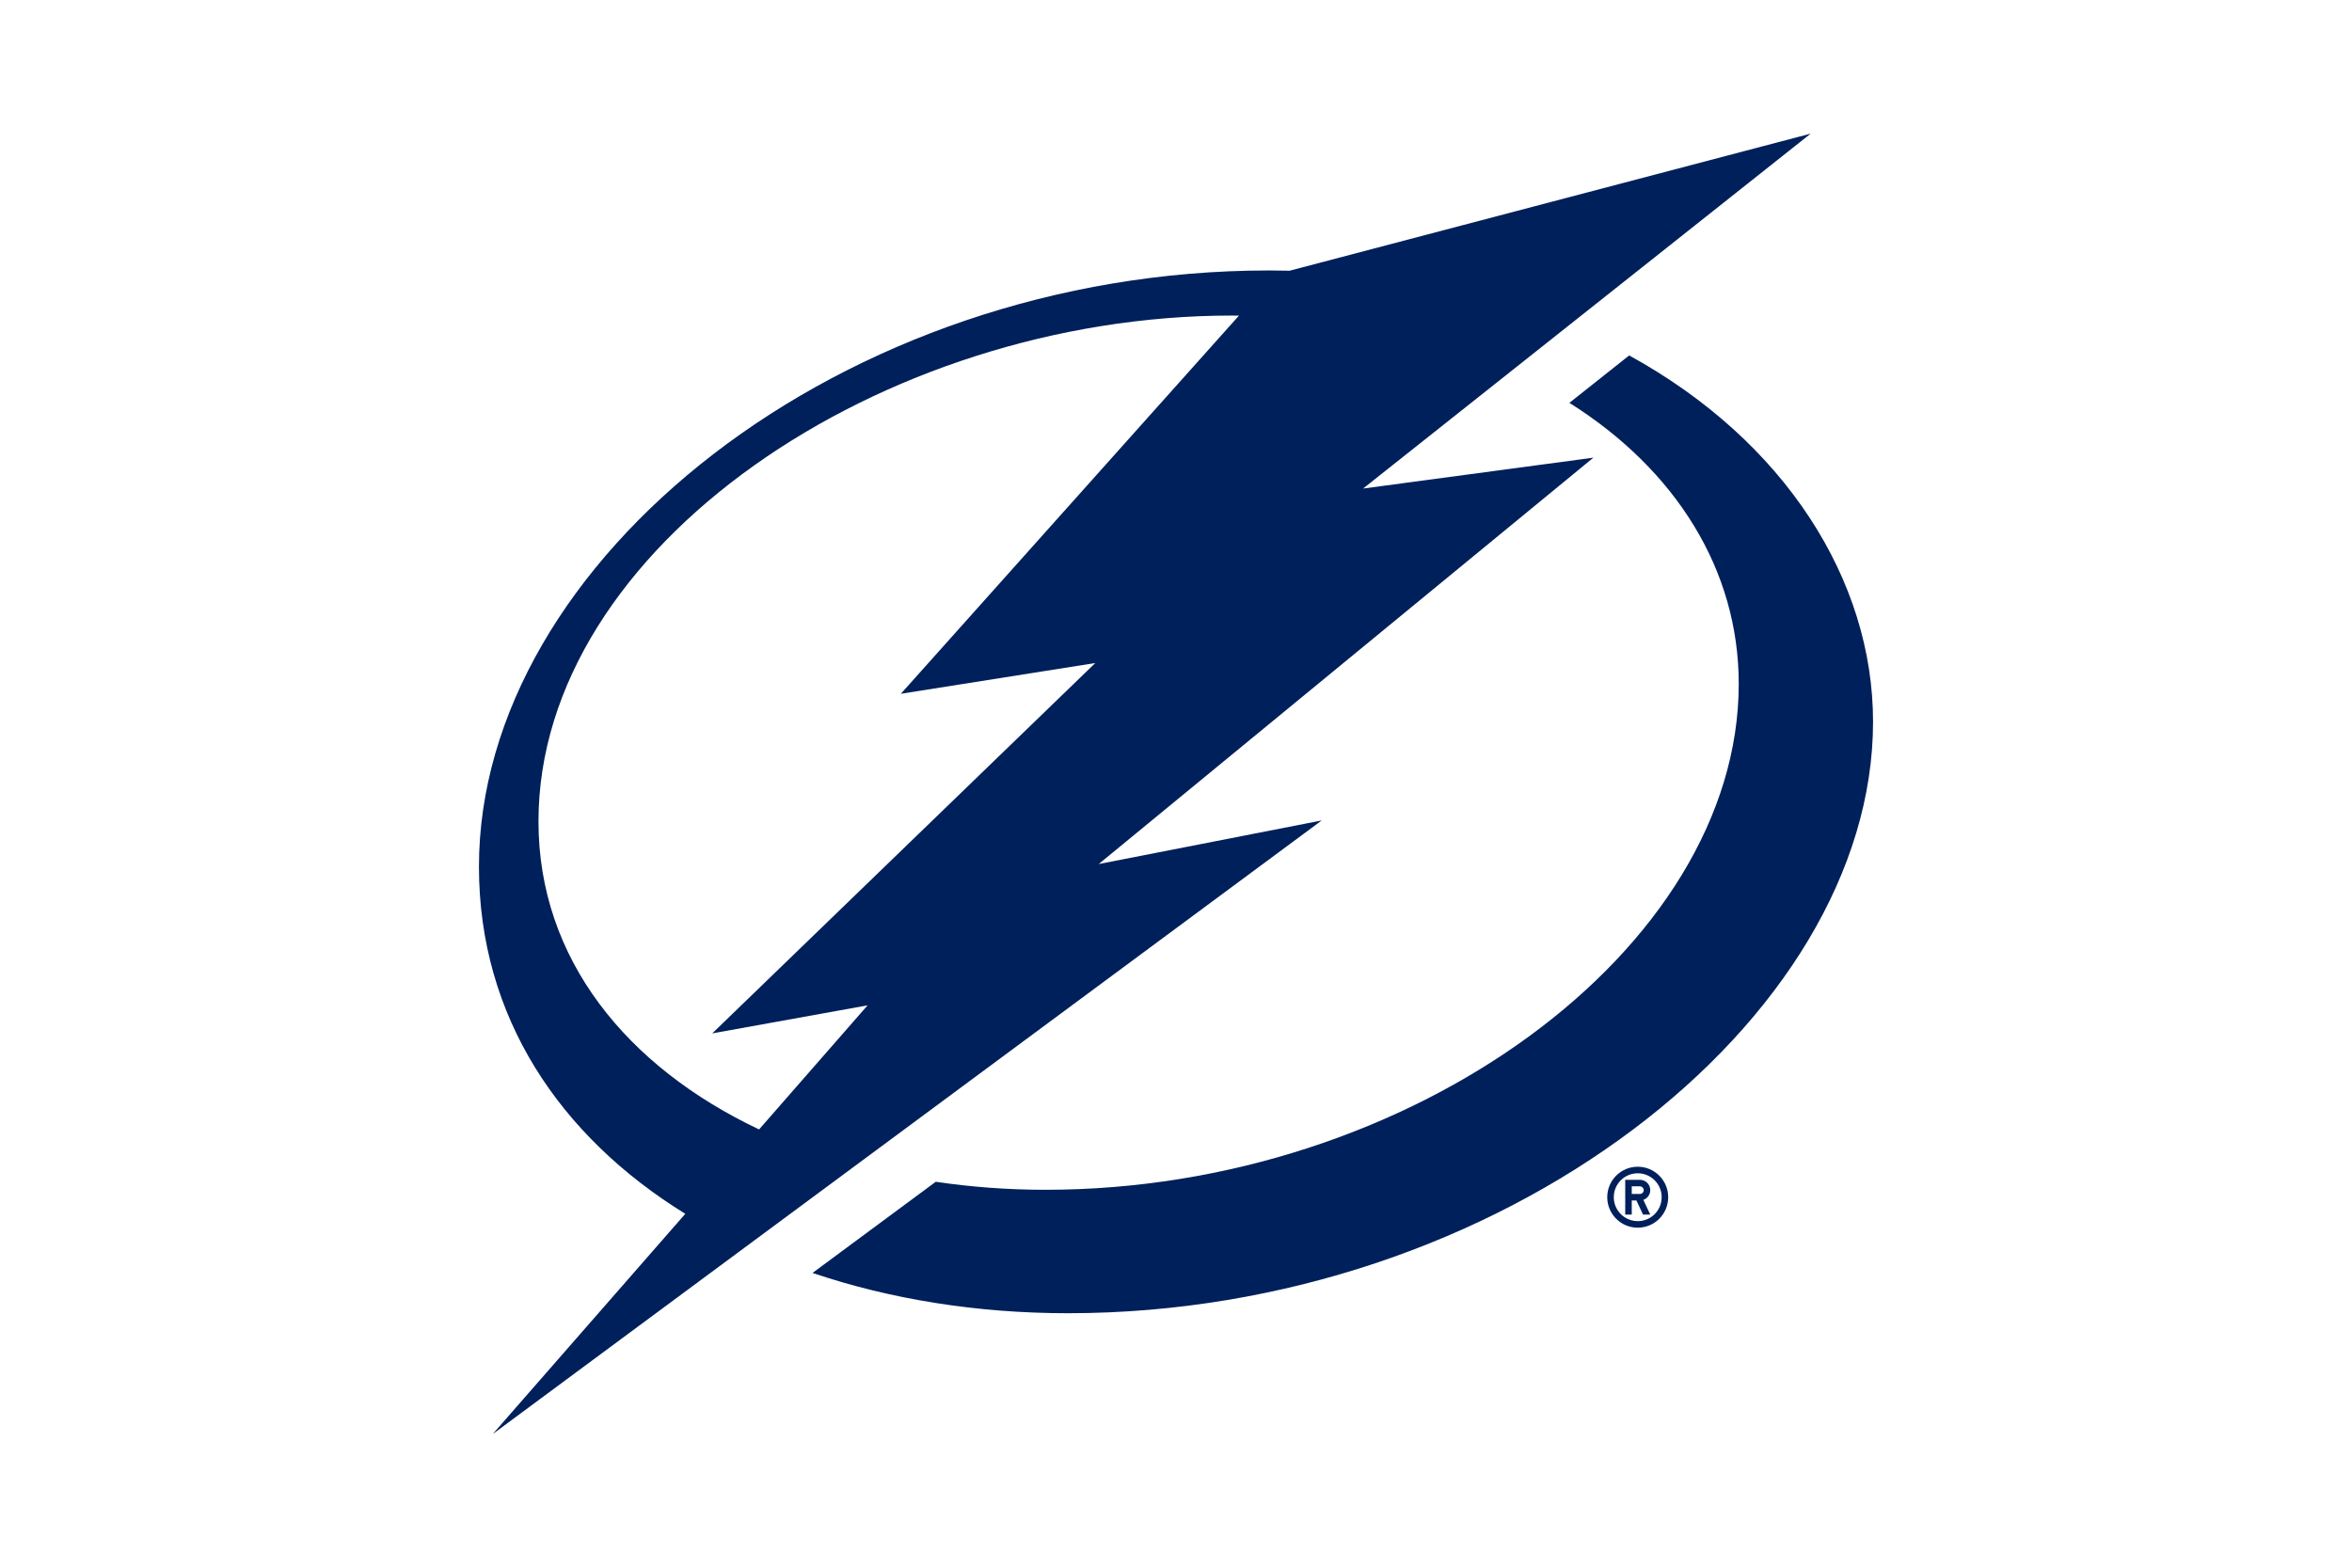
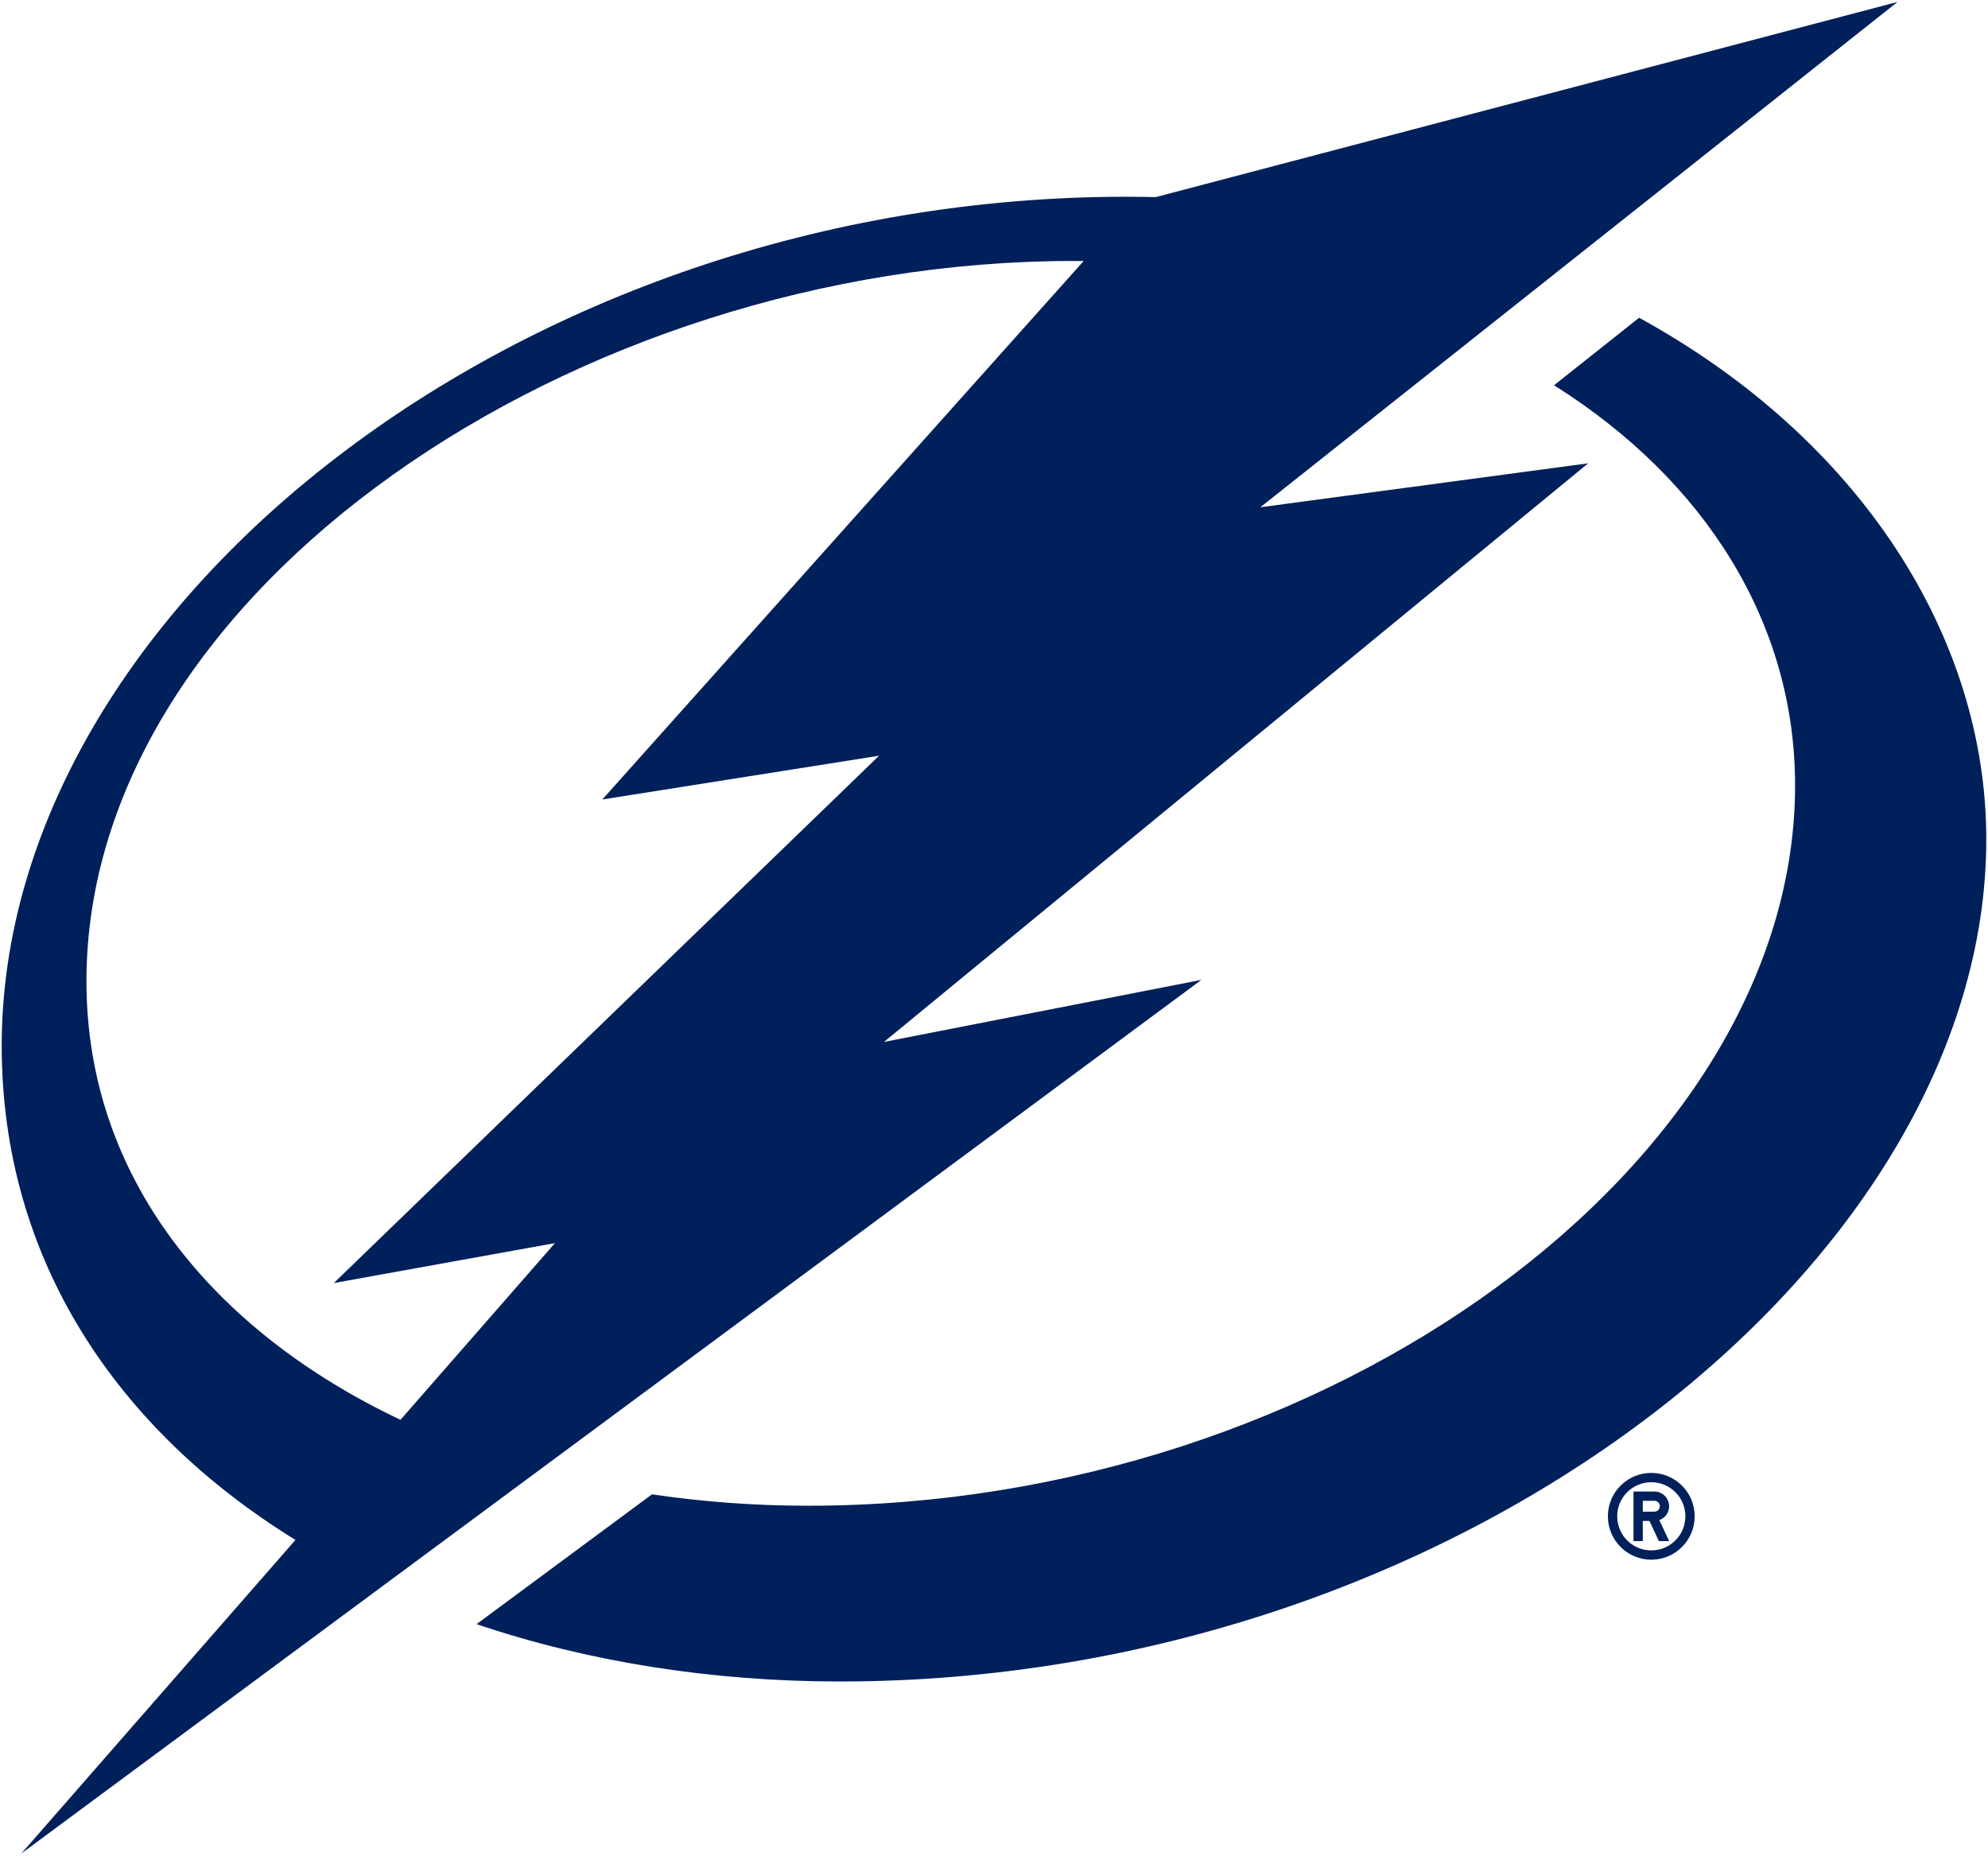
- <svg xmlns="http://www.w3.org/2000/svg" viewBox="0 0 960 640">
+ <svg xmlns="http://www.w3.org/2000/svg" width="570" height="532" viewBox="195 54 570 532">
  <path fill="#00205b" d="M668.46 476.31c-6.869 0-12.446 5.569-12.446 12.443 0 6.867 5.577 12.444 12.446 12.444s12.439-5.577 12.439-12.443c0-6.875-5.568-12.444-12.439-12.444m0 22.217a9.76 9.76 0 0 1-9.031-6.032 9.8 9.8 0 0 1-.742-3.741c0-5.4 4.368-9.768 9.773-9.768 5.401 0 9.772 4.368 9.772 9.768s-4.371 9.773-9.772 9.773m5.114-12.658a4.22 4.22 0 0 0-2.608-3.896 4.2 4.2 0 0 0-1.615-.32h-5.995v14.204h2.665v-5.77h1.913l2.692 5.77h2.948l-2.812-6.015a4.22 4.22 0 0 0 2.812-3.973Zm-4.223 1.553h-3.33v-3.11h3.33c.857 0 1.557.698 1.557 1.558a1.56 1.56 0 0 1-1.557 1.552" />
  <path fill="#00205b" d="M764.51 294.65c0-57.708-35.875-114.593-99.544-149.548l-24.397 19.359c43.511 27.379 69.119 68.294 69.119 114.726 0 108.376-133.922 206.537-282.959 206.537-15.298 0-30.3-1.12-44.79-3.27l-50.293 37.217c31.756 10.744 67.195 16.447 104.229 16.447 176.923 0 328.635-119.447 328.635-241.468" />
  <path fill="#00205b" d="m539.479 334.945-91.021 17.796 201.896-165.898-93.99 12.6L739.052 54.556l-212.677 55.959a401 401 0 0 0-8.461-.102c-174.292 0-322.424 118.452-322.424 243.424 0 61.316 33.027 110.093 84.217 141.698l-78.593 89.91zm-319.692.41c0-112.064 140.229-206.531 282.962-206.531.986 0 1.959.019 2.945.029L367.7 283.23l79.35-12.55-156.34 151.197 63.408-11.452-44.29 50.66c-53.813-25.484-90.042-69.43-90.042-125.73" />
</svg>
